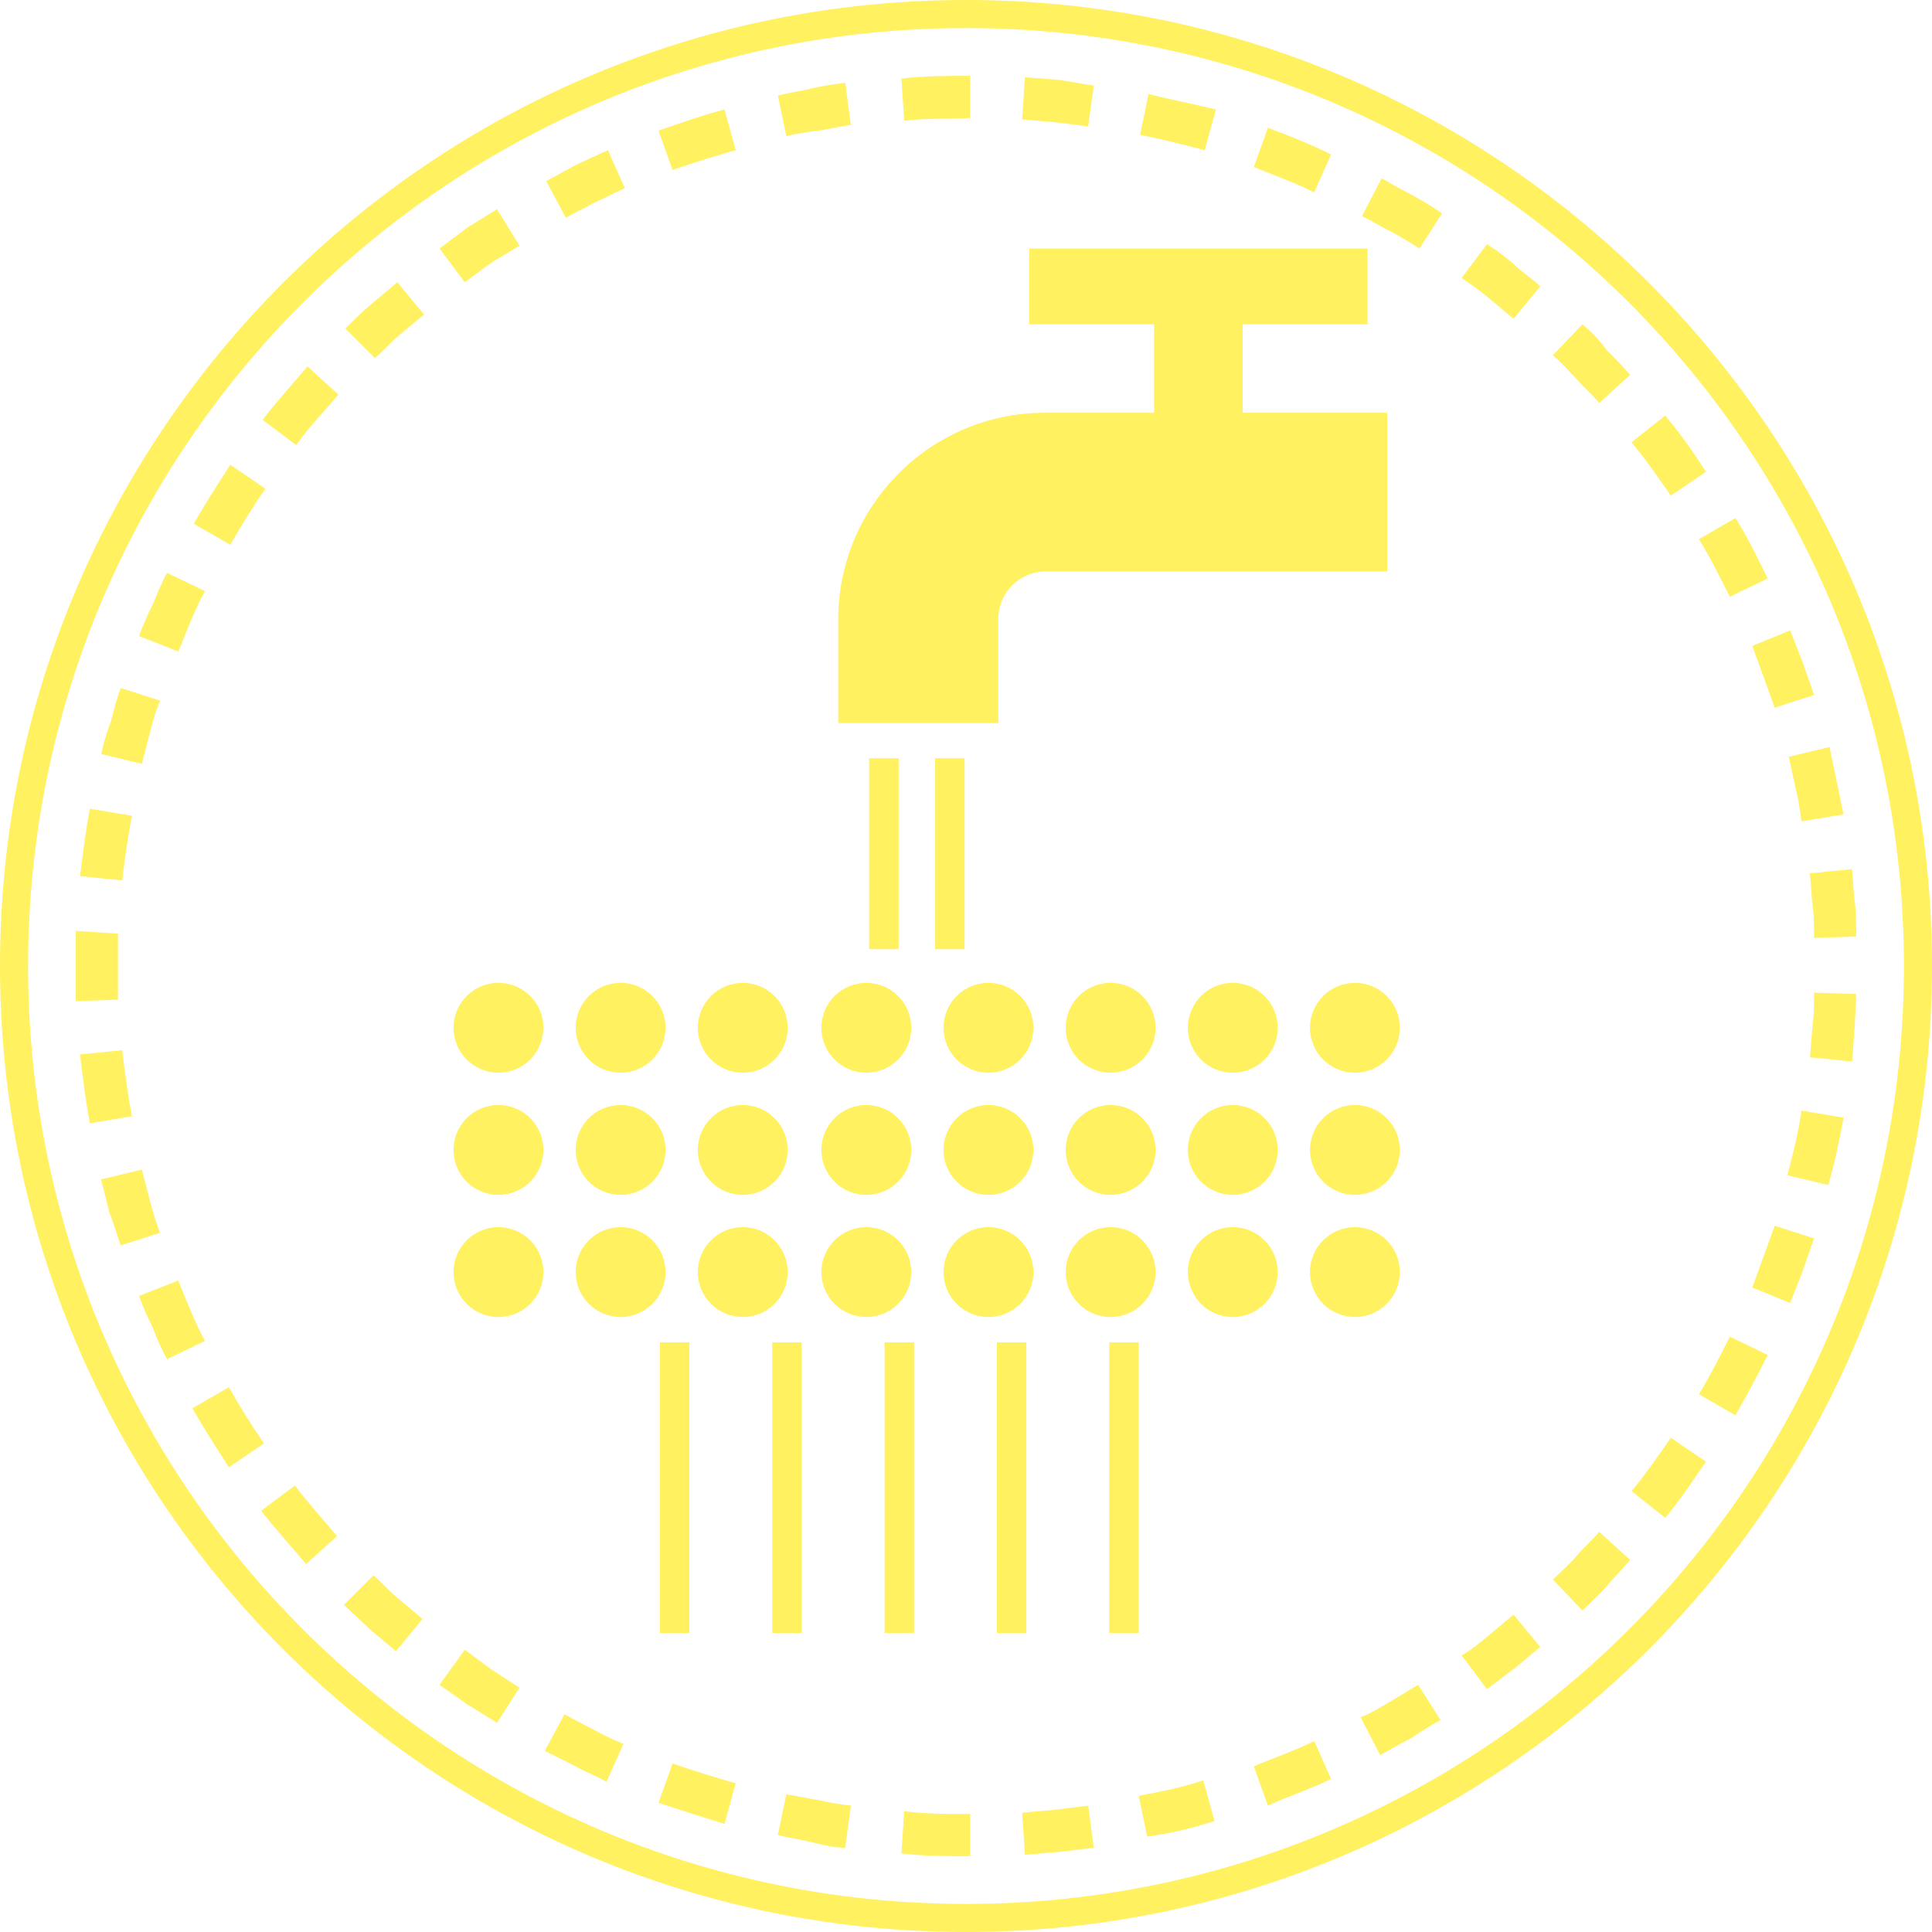
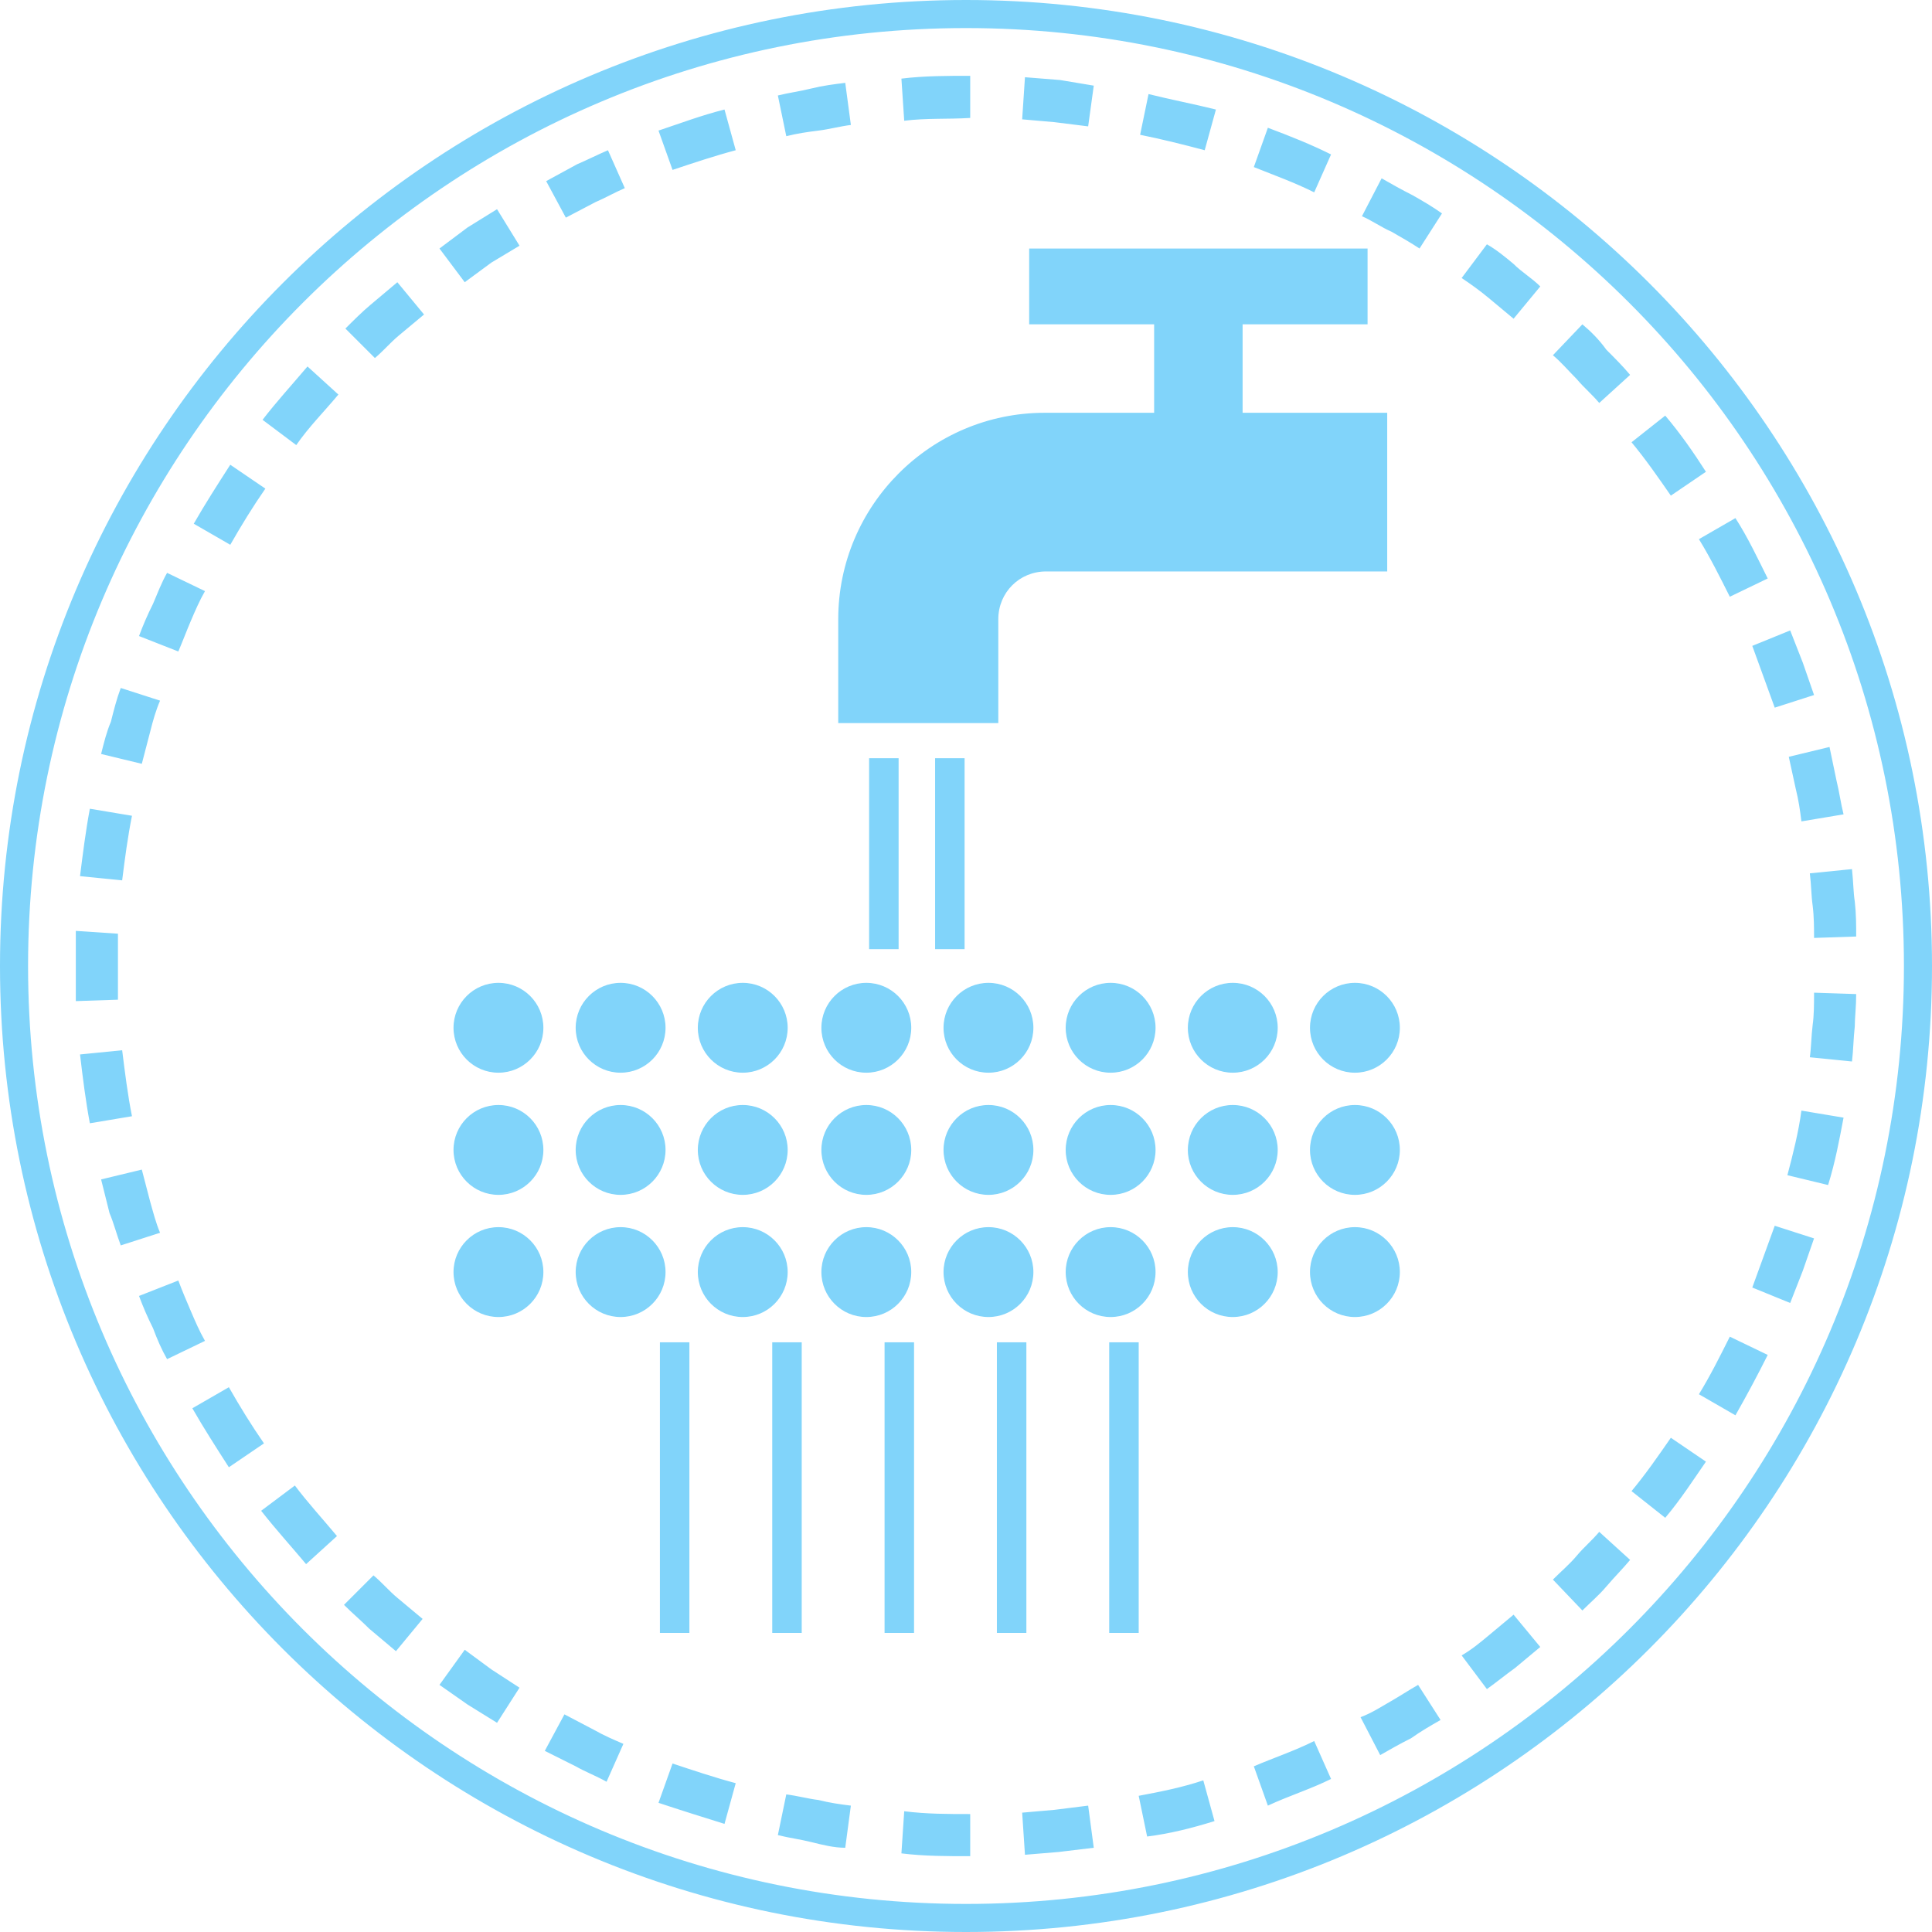
<svg xmlns="http://www.w3.org/2000/svg" width="100px" height="100px" viewBox="0 0 100 100" version="1.1">
  <defs />
  <g id="-g-Nano-grafin_Raduga_site_v01_04" stroke="none" stroke-width="1" fill="none" fill-rule="evenodd" transform="translate(-670, -216)">
-     <g id="Page-1-Copy-2" transform="translate(470, 216)" fill="#FFF15F" fill-rule="nonzero">
+     <g id="Page-1-Copy-2" transform="translate(470, 216)" fill="#81D4FA" fill-rule="nonzero">
      <path d="M250,100 C222.386,100 200,77.614 200,50 C200,22.386 222.386,0 250,0 C277.614,0 300,22.386 300,50 C300,77.614 277.614,100 250,100 Z M250,98.547 C276.811,98.547 298.547,76.811 298.547,50 C298.547,23.189 276.811,1.453 250,1.453 C223.189,1.453 201.453,23.189 201.453,50 C201.453,76.811 223.189,98.547 250,98.547 Z M264.317,21.366 L271.802,21.366 L271.802,29.578 L254.142,29.578 C252.762,29.578 251.672,30.669 251.672,32.049 L251.672,37.427 L243.387,37.427 L243.387,32.049 C243.387,26.163 248.183,21.366 254.07,21.366 L259.738,21.366 L259.738,16.788 L253.27,16.788 L253.27,12.863 L270.785,12.863 L270.785,16.788 L264.317,16.788 L264.317,21.366 Z M248.401,39.244 L249.927,39.244 L249.927,49.128 L248.401,49.128 L248.401,39.244 Z M244.985,39.244 L246.512,39.244 L246.512,49.128 L244.985,49.128 L244.985,39.244 Z M234.157,69.477 L235.683,69.477 L235.683,84.52 L234.157,84.52 L234.157,69.477 Z M239.971,69.477 L241.497,69.477 L241.497,84.52 L239.971,84.52 L239.971,69.477 Z M245.785,69.477 L247.311,69.477 L247.311,84.52 L245.785,84.52 L245.785,69.477 Z M251.599,69.477 L253.125,69.477 L253.125,84.52 L251.599,84.52 L251.599,69.477 Z M257.413,69.477 L258.939,69.477 L258.939,84.52 L257.413,84.52 L257.413,69.477 Z M225.799,61.846 C224.515,61.846 223.474,60.805 223.474,59.52 C223.474,58.236 224.515,57.195 225.799,57.195 C227.084,57.195 228.125,58.236 228.125,59.52 C228.125,60.805 227.084,61.846 225.799,61.846 Z M232.122,61.846 C230.838,61.846 229.797,60.805 229.797,59.52 C229.797,58.236 230.838,57.195 232.122,57.195 C233.406,57.195 234.448,58.236 234.448,59.52 C234.448,60.805 233.406,61.846 232.122,61.846 Z M238.445,61.846 C237.16,61.846 236.119,60.805 236.119,59.52 C236.119,58.236 237.16,57.195 238.445,57.195 C239.729,57.195 240.77,58.236 240.77,59.52 C240.77,60.805 239.729,61.846 238.445,61.846 Z M244.84,61.846 C243.556,61.846 242.515,60.805 242.515,59.52 C242.515,58.236 243.556,57.195 244.84,57.195 C246.124,57.195 247.166,58.236 247.166,59.52 C247.166,60.805 246.124,61.846 244.84,61.846 Z M251.163,61.846 C249.878,61.846 248.837,60.805 248.837,59.52 C248.837,58.236 249.878,57.195 251.163,57.195 C252.447,57.195 253.488,58.236 253.488,59.52 C253.488,60.805 252.447,61.846 251.163,61.846 Z M257.485,61.846 C256.201,61.846 255.16,60.805 255.16,59.52 C255.16,58.236 256.201,57.195 257.485,57.195 C258.77,57.195 259.811,58.236 259.811,59.52 C259.811,60.805 258.77,61.846 257.485,61.846 Z M263.808,61.846 C262.524,61.846 261.483,60.805 261.483,59.52 C261.483,58.236 262.524,57.195 263.808,57.195 C265.093,57.195 266.134,58.236 266.134,59.52 C266.134,60.805 265.093,61.846 263.808,61.846 Z M270.131,61.846 C268.846,61.846 267.805,60.805 267.805,59.52 C267.805,58.236 268.846,57.195 270.131,57.195 C271.415,57.195 272.456,58.236 272.456,59.52 C272.456,60.805 271.415,61.846 270.131,61.846 Z M225.799,68.169 C224.515,68.169 223.474,67.127 223.474,65.843 C223.474,64.559 224.515,63.517 225.799,63.517 C227.084,63.517 228.125,64.559 228.125,65.843 C228.125,67.127 227.084,68.169 225.799,68.169 Z M232.122,68.169 C230.838,68.169 229.797,67.127 229.797,65.843 C229.797,64.559 230.838,63.517 232.122,63.517 C233.406,63.517 234.448,64.559 234.448,65.843 C234.448,67.127 233.406,68.169 232.122,68.169 Z M238.445,68.169 C237.16,68.169 236.119,67.127 236.119,65.843 C236.119,64.559 237.16,63.517 238.445,63.517 C239.729,63.517 240.77,64.559 240.77,65.843 C240.77,67.127 239.729,68.169 238.445,68.169 Z M244.84,68.169 C243.556,68.169 242.515,67.127 242.515,65.843 C242.515,64.559 243.556,63.517 244.84,63.517 C246.124,63.517 247.166,64.559 247.166,65.843 C247.166,67.127 246.124,68.169 244.84,68.169 Z M251.163,68.169 C249.878,68.169 248.837,67.127 248.837,65.843 C248.837,64.559 249.878,63.517 251.163,63.517 C252.447,63.517 253.488,64.559 253.488,65.843 C253.488,67.127 252.447,68.169 251.163,68.169 Z M257.485,68.169 C256.201,68.169 255.16,67.127 255.16,65.843 C255.16,64.559 256.201,63.517 257.485,63.517 C258.77,63.517 259.811,64.559 259.811,65.843 C259.811,67.127 258.77,68.169 257.485,68.169 Z M263.808,68.169 C262.524,68.169 261.483,67.127 261.483,65.843 C261.483,64.559 262.524,63.517 263.808,63.517 C265.093,63.517 266.134,64.559 266.134,65.843 C266.134,67.127 265.093,68.169 263.808,68.169 Z M270.131,68.169 C268.846,68.169 267.805,67.127 267.805,65.843 C267.805,64.559 268.846,63.517 270.131,63.517 C271.415,63.517 272.456,64.559 272.456,65.843 C272.456,67.127 271.415,68.169 270.131,68.169 Z M225.799,55.523 C224.515,55.523 223.474,54.482 223.474,53.198 C223.474,51.913 224.515,50.872 225.799,50.872 C227.084,50.872 228.125,51.913 228.125,53.198 C228.125,54.482 227.084,55.523 225.799,55.523 Z M232.122,55.523 C230.838,55.523 229.797,54.482 229.797,53.198 C229.797,51.913 230.838,50.872 232.122,50.872 C233.406,50.872 234.448,51.913 234.448,53.198 C234.448,54.482 233.406,55.523 232.122,55.523 Z M238.445,55.523 C237.16,55.523 236.119,54.482 236.119,53.198 C236.119,51.913 237.16,50.872 238.445,50.872 C239.729,50.872 240.77,51.913 240.77,53.198 C240.77,54.482 239.729,55.523 238.445,55.523 Z M244.84,55.523 C243.556,55.523 242.515,54.482 242.515,53.198 C242.515,51.913 243.556,50.872 244.84,50.872 C246.124,50.872 247.166,51.913 247.166,53.198 C247.166,54.482 246.124,55.523 244.84,55.523 Z M251.163,55.523 C249.878,55.523 248.837,54.482 248.837,53.198 C248.837,51.913 249.878,50.872 251.163,50.872 C252.447,50.872 253.488,51.913 253.488,53.198 C253.488,54.482 252.447,55.523 251.163,55.523 Z M257.485,55.523 C256.201,55.523 255.16,54.482 255.16,53.198 C255.16,51.913 256.201,50.872 257.485,50.872 C258.77,50.872 259.811,51.913 259.811,53.198 C259.811,54.482 258.77,55.523 257.485,55.523 Z M263.808,55.523 C262.524,55.523 261.483,54.482 261.483,53.198 C261.483,51.913 262.524,50.872 263.808,50.872 C265.093,50.872 266.134,51.913 266.134,53.198 C266.134,54.482 265.093,55.523 263.808,55.523 Z M270.131,55.523 C268.846,55.523 267.805,54.482 267.805,53.198 C267.805,51.913 268.846,50.872 270.131,50.872 C271.415,50.872 272.456,51.913 272.456,53.198 C272.456,54.482 271.415,55.523 270.131,55.523 Z M293.895,64.099 L293.314,65.77 L292.66,67.442 L290.698,66.642 L291.279,65.044 L291.86,63.445 L293.895,64.099 Z M295.422,57.849 C295.203,59.012 294.985,60.174 294.622,61.337 L292.515,60.828 C292.805,59.738 293.096,58.576 293.241,57.485 L295.422,57.849 Z M296.076,51.453 C296.076,52.108 296.003,52.689 296.003,53.125 C295.93,53.779 295.93,54.36 295.858,54.942 L293.677,54.724 C293.75,54.215 293.75,53.634 293.823,53.052 C293.895,52.544 293.895,51.962 293.895,51.381 L296.076,51.453 Z M284.375,80.741 C284.012,81.177 283.576,81.613 283.14,82.122 C282.776,82.558 282.34,82.922 281.904,83.358 L280.378,81.759 C280.814,81.323 281.25,80.959 281.613,80.523 C281.977,80.087 282.413,79.724 282.776,79.288 L284.375,80.741 Z M288.299,75.654 C287.645,76.599 286.991,77.616 286.192,78.561 L284.448,77.18 C285.174,76.308 285.828,75.363 286.483,74.419 L288.299,75.654 Z M291.497,70.131 C290.988,71.148 290.407,72.238 289.826,73.256 L287.936,72.166 C288.517,71.221 289.026,70.203 289.535,69.186 L291.497,70.131 Z M268.895,92.078 C267.878,92.587 266.715,92.951 265.625,93.459 L264.898,91.424 C265.916,90.988 267.006,90.625 268.023,90.116 L268.895,92.078 Z M274.564,89.026 C274.055,89.317 273.547,89.608 273.038,89.971 C272.456,90.262 271.948,90.552 271.439,90.843 L270.422,88.881 C271.003,88.663 271.439,88.372 271.948,88.081 C272.456,87.791 272.892,87.5 273.401,87.209 L274.564,89.026 Z M279.724,85.247 C279.288,85.61 278.852,85.974 278.416,86.337 C277.907,86.701 277.471,87.064 276.962,87.427 L275.654,85.683 C276.163,85.392 276.599,85.029 277.035,84.666 C277.471,84.302 277.907,83.939 278.343,83.576 L279.724,85.247 Z M250.218,96.076 C248.983,96.076 247.82,96.076 246.657,95.93 L246.802,93.75 C247.965,93.895 249.055,93.895 250.218,93.895 L250.218,96.076 Z M256.613,95.64 L254.797,95.858 L253.052,96.003 L252.907,93.823 L254.578,93.677 L256.323,93.459 L256.613,95.64 Z M262.863,94.259 C261.701,94.622 260.538,94.913 259.375,95.058 L258.939,92.951 C260.102,92.733 261.192,92.515 262.282,92.151 L262.863,94.259 Z M231.395,92.224 C230.887,91.933 230.305,91.715 229.797,91.424 L228.198,90.625 L229.215,88.735 L230.741,89.535 C231.25,89.826 231.759,90.044 232.267,90.262 L231.395,92.224 Z M237.5,94.404 C236.337,94.041 235.174,93.677 234.084,93.314 L234.811,91.279 C235.901,91.642 236.991,92.006 238.081,92.297 L237.5,94.404 Z M243.75,95.64 C243.169,95.64 242.587,95.494 242.006,95.349 C241.424,95.203 240.843,95.131 240.262,94.985 L240.698,92.878 C241.279,92.951 241.788,93.096 242.369,93.169 C242.951,93.314 243.459,93.387 244.041,93.459 L243.75,95.64 Z M215.843,80.959 C215.116,80.087 214.317,79.215 213.517,78.198 L215.262,76.89 C215.916,77.762 216.715,78.634 217.442,79.506 L215.843,80.959 Z M220.494,85.465 L219.113,84.302 C218.677,83.866 218.241,83.503 217.805,83.067 L219.331,81.541 C219.767,81.904 220.131,82.34 220.567,82.703 L221.875,83.794 L220.494,85.465 Z M225.727,89.172 L224.201,88.227 L222.747,87.209 L224.055,85.392 L225.436,86.41 L226.89,87.355 L225.727,89.172 Z M206.25,64.462 C206.032,63.881 205.887,63.299 205.669,62.791 C205.523,62.209 205.378,61.628 205.233,61.047 L207.34,60.538 C207.485,61.119 207.631,61.628 207.776,62.209 C207.922,62.718 208.067,63.299 208.285,63.808 L206.25,64.462 Z M208.648,70.349 C208.358,69.84 208.14,69.331 207.922,68.75 C207.631,68.169 207.413,67.66 207.195,67.078 L209.23,66.279 C209.448,66.86 209.666,67.369 209.884,67.878 C210.102,68.387 210.32,68.895 210.61,69.404 L208.648,70.349 Z M211.846,75.945 C211.192,74.927 210.538,73.91 209.956,72.892 L211.846,71.802 C212.427,72.82 213.009,73.765 213.663,74.709 L211.846,75.945 Z M204.142,45.349 C204.288,44.186 204.433,43.023 204.651,41.86 L206.831,42.224 C206.613,43.314 206.468,44.404 206.323,45.567 L204.142,45.349 Z M203.924,51.817 L203.924,50 L203.924,48.183 L206.105,48.328 L206.105,50 L206.105,51.744 L203.924,51.817 Z M204.651,58.14 C204.433,56.977 204.288,55.814 204.142,54.578 L206.323,54.36 C206.468,55.523 206.613,56.686 206.831,57.776 L204.651,58.14 Z M210.029,27.108 C210.61,26.09 211.265,25.073 211.919,24.055 L213.735,25.291 C213.081,26.235 212.5,27.18 211.919,28.198 L210.029,27.108 Z M207.195,32.922 C207.413,32.34 207.631,31.831 207.922,31.25 C208.14,30.741 208.358,30.16 208.648,29.651 L210.61,30.596 C210.32,31.105 210.102,31.613 209.884,32.122 C209.666,32.631 209.448,33.212 209.23,33.721 L207.195,32.922 Z M205.233,39.026 C205.378,38.445 205.523,37.863 205.741,37.355 C205.887,36.773 206.032,36.192 206.25,35.61 L208.285,36.265 C208.067,36.773 207.922,37.282 207.776,37.863 C207.631,38.445 207.485,38.953 207.34,39.535 L205.233,39.026 Z M222.747,12.863 L224.201,11.773 L225.727,10.828 L226.89,12.718 L225.436,13.59 L224.055,14.608 L222.747,12.863 Z M217.878,17.006 C218.314,16.57 218.75,16.134 219.186,15.77 L220.567,14.608 L221.948,16.279 L220.64,17.369 C220.203,17.733 219.84,18.169 219.404,18.532 L217.878,17.006 Z M213.59,21.73 C214.317,20.785 215.116,19.913 215.916,18.968 L217.515,20.422 C216.788,21.294 215.988,22.093 215.334,23.038 L213.59,21.73 Z M240.262,4.942 C240.843,4.797 241.424,4.724 242.006,4.578 C242.587,4.433 243.169,4.36 243.75,4.288 L244.041,6.468 C243.459,6.541 242.951,6.686 242.369,6.759 C241.788,6.831 241.279,6.904 240.698,7.049 L240.262,4.942 Z M234.084,6.759 C235.174,6.395 236.337,5.959 237.5,5.669 L238.081,7.776 C236.991,8.067 235.901,8.43 234.811,8.794 L234.084,6.759 Z M228.27,9.375 L229.869,8.503 C230.378,8.285 230.959,7.994 231.468,7.776 L232.34,9.738 C231.831,9.956 231.323,10.247 230.814,10.465 L229.288,11.265 L228.27,9.375 Z M259.448,4.869 C260.61,5.16 261.773,5.378 262.936,5.669 L262.355,7.776 C261.265,7.485 260.102,7.195 259.012,6.977 L259.448,4.869 Z M253.052,3.997 L254.869,4.142 L256.613,4.433 L256.323,6.541 L254.578,6.323 L252.907,6.177 L253.052,3.997 Z M246.657,4.07 C247.82,3.924 249.055,3.924 250.218,3.924 L250.218,6.105 C249.055,6.177 247.965,6.105 246.802,6.25 L246.657,4.07 Z M276.962,12.645 C277.471,12.936 277.907,13.299 278.343,13.663 C278.779,14.099 279.288,14.39 279.724,14.826 L278.343,16.497 C277.907,16.134 277.471,15.77 277.035,15.407 C276.599,15.044 276.09,14.68 275.654,14.39 L276.962,12.645 Z M271.512,9.23 C272.02,9.52 272.529,9.811 273.11,10.102 C273.619,10.392 274.128,10.683 274.637,11.047 L273.474,12.863 C273.038,12.573 272.529,12.282 272.02,11.991 C271.512,11.773 271.003,11.41 270.494,11.192 L271.512,9.23 Z M265.625,6.613 C266.788,7.049 267.878,7.485 268.895,7.994 L268.023,9.956 C267.006,9.448 265.988,9.084 264.898,8.648 L265.625,6.613 Z M289.826,26.817 C290.48,27.834 290.988,28.924 291.497,29.942 L289.535,30.887 C289.026,29.869 288.517,28.852 287.936,27.907 L289.826,26.817 Z M286.192,21.512 C286.991,22.456 287.645,23.401 288.299,24.419 L286.483,25.654 C285.828,24.709 285.174,23.765 284.448,22.892 L286.192,21.512 Z M281.904,16.788 C282.34,17.151 282.776,17.587 283.14,18.096 C283.576,18.532 284.012,18.968 284.375,19.404 L282.776,20.858 C282.413,20.422 281.977,20.058 281.613,19.622 C281.177,19.186 280.814,18.75 280.378,18.387 L281.904,16.788 Z M295.858,44.985 C295.93,45.64 295.93,46.221 296.003,46.657 C296.076,47.311 296.076,47.892 296.076,48.474 L293.895,48.547 C293.895,48.038 293.895,47.456 293.823,46.875 C293.75,46.366 293.75,45.785 293.677,45.203 L295.858,44.985 Z M294.695,38.663 L295.058,40.407 C295.203,40.988 295.276,41.57 295.422,42.151 L293.241,42.515 C293.169,41.933 293.096,41.424 292.951,40.843 L292.587,39.172 L294.695,38.663 Z M292.66,32.631 L293.314,34.302 L293.895,35.974 L291.86,36.628 L291.279,35.029 L290.698,33.43 L292.66,32.631 Z" id="Combined-Shape" />
    </g>
  </g>
</svg>
